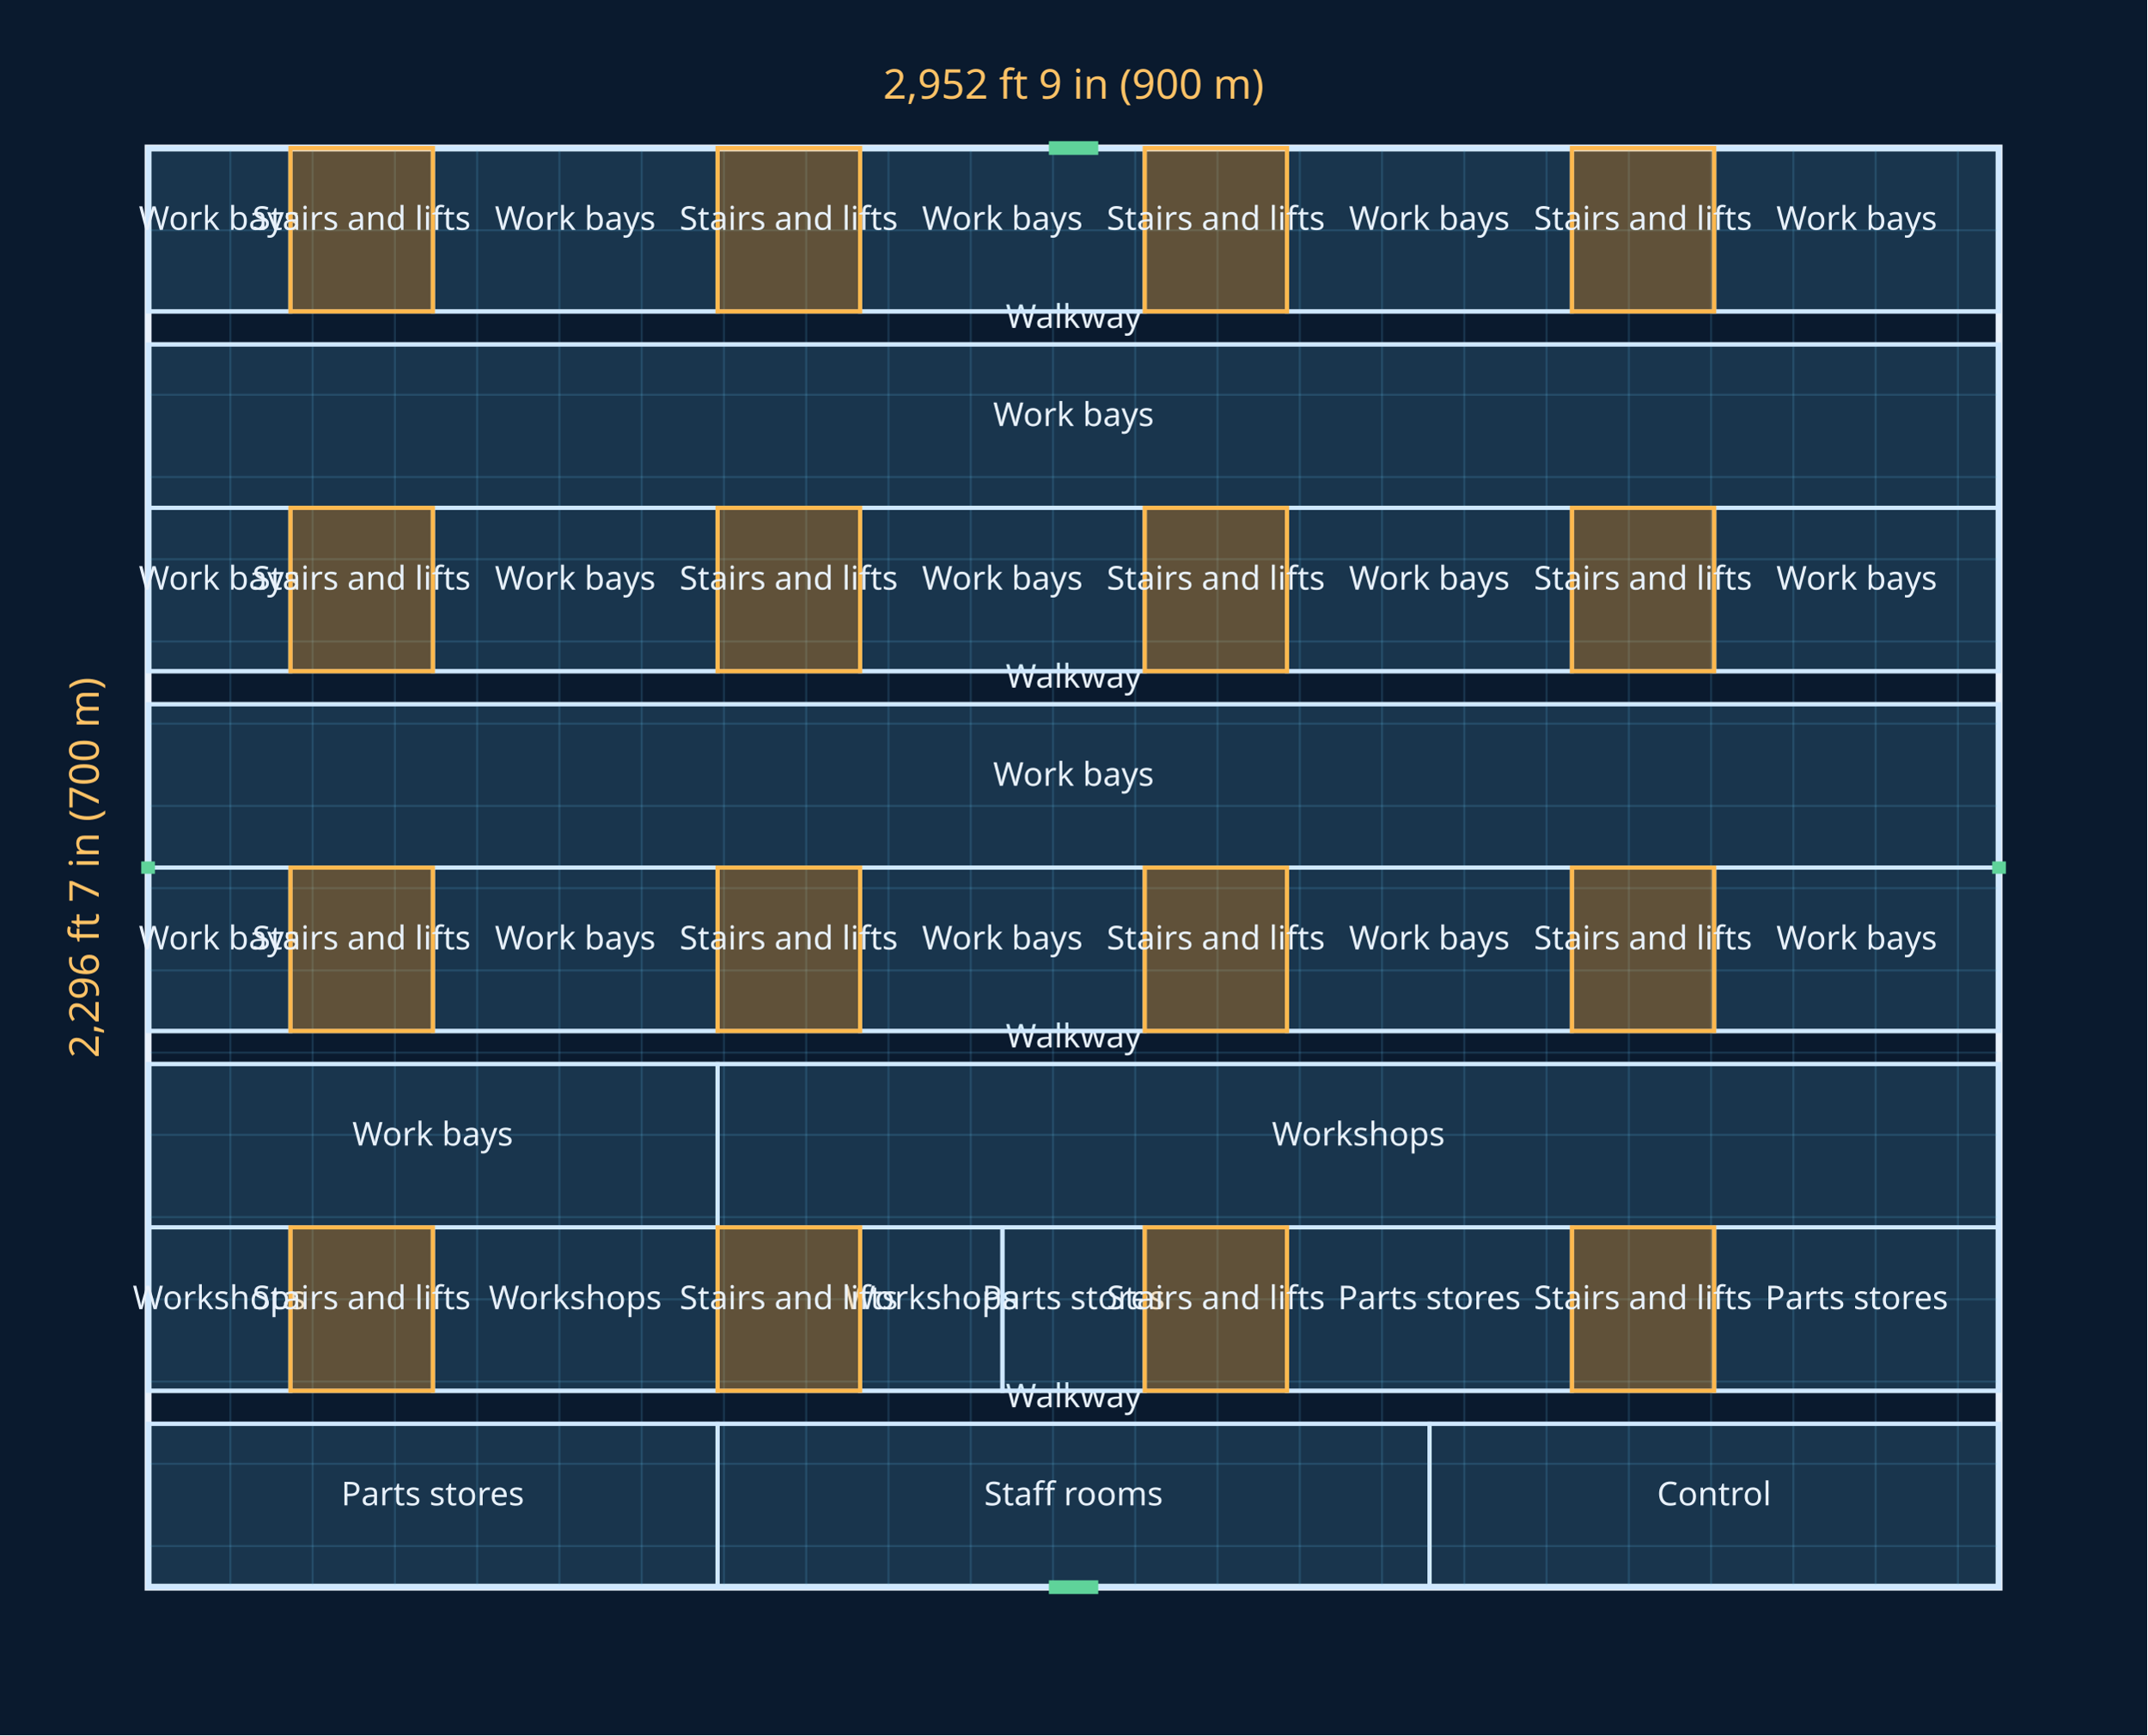
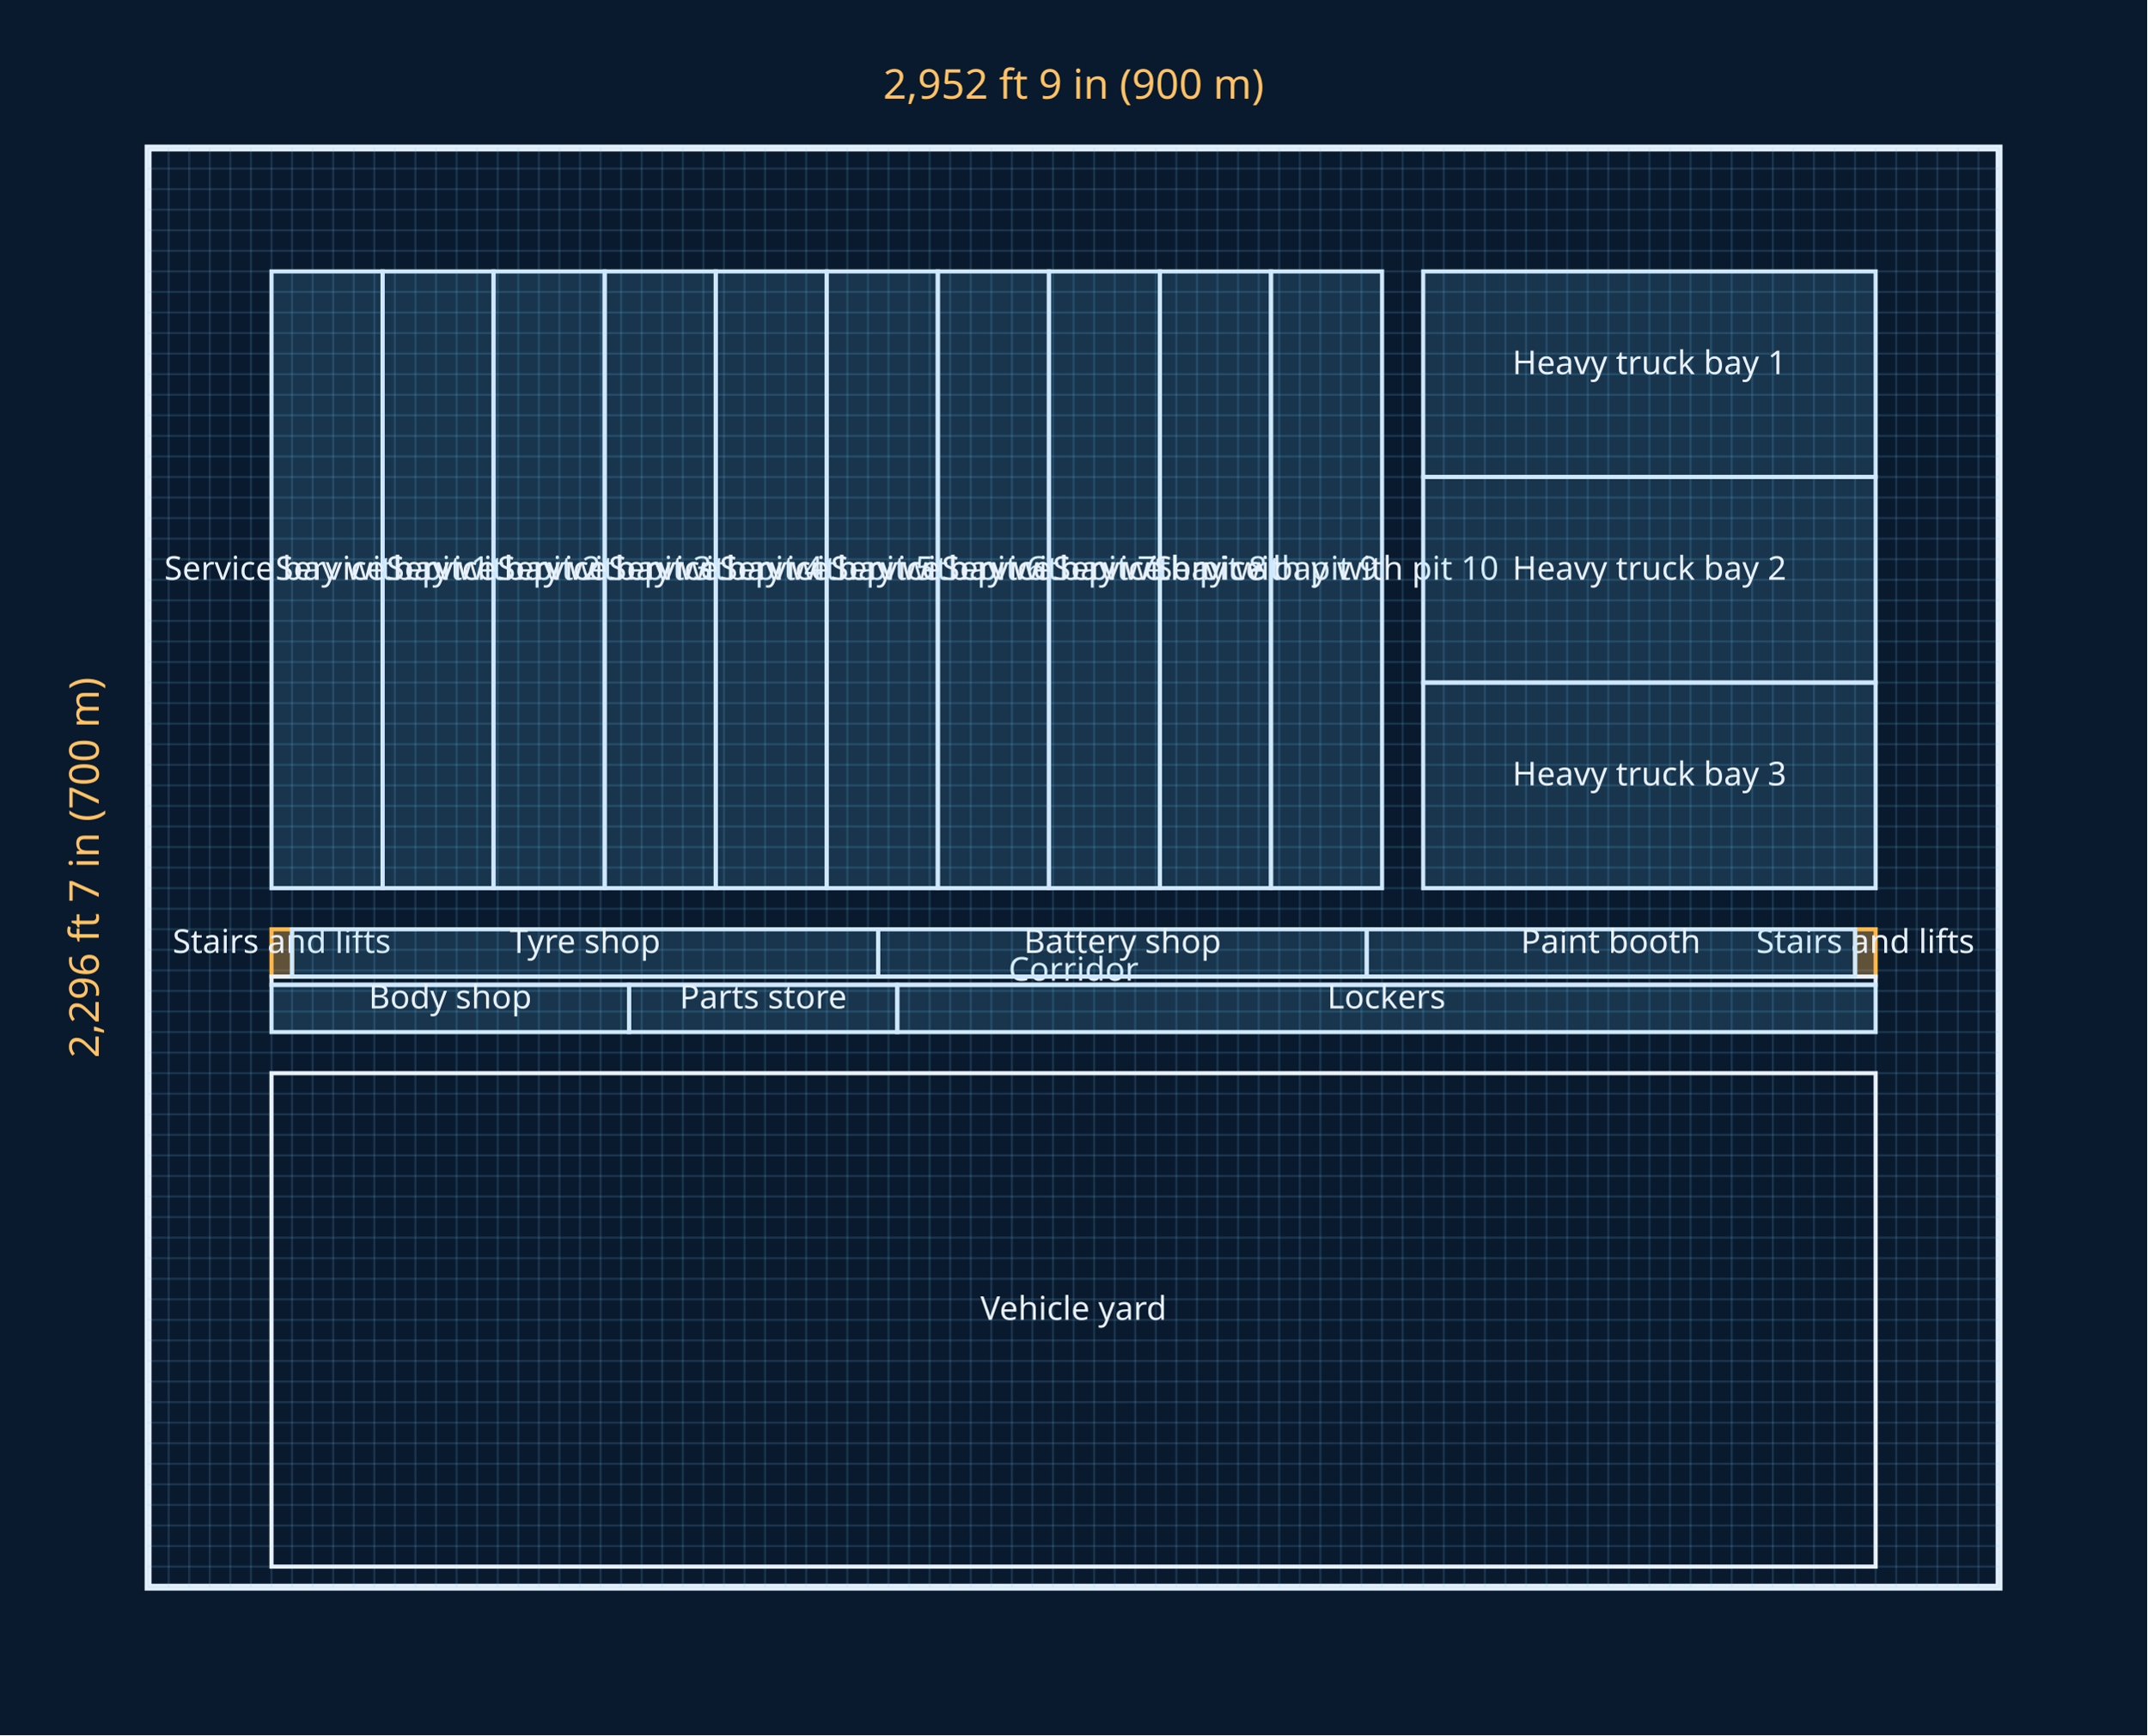
<svg xmlns="http://www.w3.org/2000/svg" viewBox="-72.0 -72.0 1044.0 844.0" font-family="Segoe UI, sans-serif">
  <rect x="-72.0" y="-72.0" width="1044.0" height="844.0" fill="#0a1a2e" />
  <rect x="0" y="0" width="900.0" height="700.0" fill="none" stroke="#e8f1fb" stroke-width="3.33" />
  <line x1="0.0" y1="0" x2="0.0" y2="700.0" stroke="#6fd0ff" stroke-opacity=".15" stroke-width="1.00" />
+   <line x1="10.0" y1="0" x2="10.0" y2="700.0" stroke="#6fd0ff" stroke-opacity=".15" stroke-width="1.00" />
+   <line x1="20.0" y1="0" x2="20.0" y2="700.0" stroke="#6fd0ff" stroke-opacity=".15" stroke-width="1.00" />
+   <line x1="30.0" y1="0" x2="30.0" y2="700.0" stroke="#6fd0ff" stroke-opacity=".15" stroke-width="1.00" />
  <line x1="40.0" y1="0" x2="40.0" y2="700.0" stroke="#6fd0ff" stroke-opacity=".15" stroke-width="1.00" />
+   <line x1="50.0" y1="0" x2="50.0" y2="700.0" stroke="#6fd0ff" stroke-opacity=".15" stroke-width="1.00" />
+   <line x1="60.0" y1="0" x2="60.0" y2="700.0" stroke="#6fd0ff" stroke-opacity=".15" stroke-width="1.00" />
+   <line x1="70.0" y1="0" x2="70.0" y2="700.0" stroke="#6fd0ff" stroke-opacity=".15" stroke-width="1.00" />
  <line x1="80.0" y1="0" x2="80.0" y2="700.0" stroke="#6fd0ff" stroke-opacity=".15" stroke-width="1.00" />
+   <line x1="90.0" y1="0" x2="90.0" y2="700.0" stroke="#6fd0ff" stroke-opacity=".15" stroke-width="1.00" />
+   <line x1="100.0" y1="0" x2="100.0" y2="700.0" stroke="#6fd0ff" stroke-opacity=".15" stroke-width="1.00" />
+   <line x1="110.0" y1="0" x2="110.0" y2="700.0" stroke="#6fd0ff" stroke-opacity=".15" stroke-width="1.00" />
  <line x1="120.0" y1="0" x2="120.0" y2="700.0" stroke="#6fd0ff" stroke-opacity=".15" stroke-width="1.00" />
+   <line x1="130.0" y1="0" x2="130.0" y2="700.0" stroke="#6fd0ff" stroke-opacity=".15" stroke-width="1.00" />
+   <line x1="140.0" y1="0" x2="140.0" y2="700.0" stroke="#6fd0ff" stroke-opacity=".15" stroke-width="1.00" />
+   <line x1="150.0" y1="0" x2="150.0" y2="700.0" stroke="#6fd0ff" stroke-opacity=".15" stroke-width="1.00" />
  <line x1="160.0" y1="0" x2="160.0" y2="700.0" stroke="#6fd0ff" stroke-opacity=".15" stroke-width="1.00" />
+   <line x1="170.0" y1="0" x2="170.0" y2="700.0" stroke="#6fd0ff" stroke-opacity=".15" stroke-width="1.00" />
+   <line x1="180.0" y1="0" x2="180.0" y2="700.0" stroke="#6fd0ff" stroke-opacity=".15" stroke-width="1.00" />
+   <line x1="190.0" y1="0" x2="190.0" y2="700.0" stroke="#6fd0ff" stroke-opacity=".15" stroke-width="1.00" />
  <line x1="200.0" y1="0" x2="200.0" y2="700.0" stroke="#6fd0ff" stroke-opacity=".15" stroke-width="1.00" />
+   <line x1="210.0" y1="0" x2="210.0" y2="700.0" stroke="#6fd0ff" stroke-opacity=".15" stroke-width="1.00" />
+   <line x1="220.0" y1="0" x2="220.0" y2="700.0" stroke="#6fd0ff" stroke-opacity=".15" stroke-width="1.00" />
+   <line x1="230.0" y1="0" x2="230.0" y2="700.0" stroke="#6fd0ff" stroke-opacity=".15" stroke-width="1.00" />
  <line x1="240.0" y1="0" x2="240.0" y2="700.0" stroke="#6fd0ff" stroke-opacity=".15" stroke-width="1.00" />
+   <line x1="250.0" y1="0" x2="250.0" y2="700.0" stroke="#6fd0ff" stroke-opacity=".15" stroke-width="1.00" />
+   <line x1="260.0" y1="0" x2="260.0" y2="700.0" stroke="#6fd0ff" stroke-opacity=".15" stroke-width="1.00" />
+   <line x1="270.0" y1="0" x2="270.0" y2="700.0" stroke="#6fd0ff" stroke-opacity=".15" stroke-width="1.00" />
  <line x1="280.0" y1="0" x2="280.0" y2="700.0" stroke="#6fd0ff" stroke-opacity=".15" stroke-width="1.00" />
+   <line x1="290.0" y1="0" x2="290.0" y2="700.0" stroke="#6fd0ff" stroke-opacity=".15" stroke-width="1.00" />
+   <line x1="300.0" y1="0" x2="300.0" y2="700.0" stroke="#6fd0ff" stroke-opacity=".15" stroke-width="1.00" />
+   <line x1="310.0" y1="0" x2="310.0" y2="700.0" stroke="#6fd0ff" stroke-opacity=".15" stroke-width="1.00" />
  <line x1="320.0" y1="0" x2="320.0" y2="700.0" stroke="#6fd0ff" stroke-opacity=".15" stroke-width="1.00" />
+   <line x1="330.0" y1="0" x2="330.0" y2="700.0" stroke="#6fd0ff" stroke-opacity=".15" stroke-width="1.00" />
+   <line x1="340.0" y1="0" x2="340.0" y2="700.0" stroke="#6fd0ff" stroke-opacity=".15" stroke-width="1.00" />
+   <line x1="350.0" y1="0" x2="350.0" y2="700.0" stroke="#6fd0ff" stroke-opacity=".15" stroke-width="1.00" />
  <line x1="360.0" y1="0" x2="360.0" y2="700.0" stroke="#6fd0ff" stroke-opacity=".15" stroke-width="1.00" />
+   <line x1="370.0" y1="0" x2="370.0" y2="700.0" stroke="#6fd0ff" stroke-opacity=".15" stroke-width="1.00" />
+   <line x1="380.0" y1="0" x2="380.0" y2="700.0" stroke="#6fd0ff" stroke-opacity=".15" stroke-width="1.00" />
+   <line x1="390.0" y1="0" x2="390.0" y2="700.0" stroke="#6fd0ff" stroke-opacity=".15" stroke-width="1.00" />
  <line x1="400.0" y1="0" x2="400.0" y2="700.0" stroke="#6fd0ff" stroke-opacity=".15" stroke-width="1.00" />
+   <line x1="410.0" y1="0" x2="410.0" y2="700.0" stroke="#6fd0ff" stroke-opacity=".15" stroke-width="1.00" />
+   <line x1="420.0" y1="0" x2="420.0" y2="700.0" stroke="#6fd0ff" stroke-opacity=".15" stroke-width="1.00" />
+   <line x1="430.0" y1="0" x2="430.0" y2="700.0" stroke="#6fd0ff" stroke-opacity=".15" stroke-width="1.00" />
  <line x1="440.0" y1="0" x2="440.0" y2="700.0" stroke="#6fd0ff" stroke-opacity=".15" stroke-width="1.00" />
+   <line x1="450.0" y1="0" x2="450.0" y2="700.0" stroke="#6fd0ff" stroke-opacity=".15" stroke-width="1.00" />
+   <line x1="460.0" y1="0" x2="460.0" y2="700.0" stroke="#6fd0ff" stroke-opacity=".15" stroke-width="1.00" />
+   <line x1="470.0" y1="0" x2="470.0" y2="700.0" stroke="#6fd0ff" stroke-opacity=".15" stroke-width="1.00" />
  <line x1="480.0" y1="0" x2="480.0" y2="700.0" stroke="#6fd0ff" stroke-opacity=".15" stroke-width="1.00" />
+   <line x1="490.0" y1="0" x2="490.0" y2="700.0" stroke="#6fd0ff" stroke-opacity=".15" stroke-width="1.00" />
+   <line x1="500.0" y1="0" x2="500.0" y2="700.0" stroke="#6fd0ff" stroke-opacity=".15" stroke-width="1.00" />
+   <line x1="510.0" y1="0" x2="510.0" y2="700.0" stroke="#6fd0ff" stroke-opacity=".15" stroke-width="1.00" />
  <line x1="520.0" y1="0" x2="520.0" y2="700.0" stroke="#6fd0ff" stroke-opacity=".15" stroke-width="1.00" />
+   <line x1="530.0" y1="0" x2="530.0" y2="700.0" stroke="#6fd0ff" stroke-opacity=".15" stroke-width="1.00" />
+   <line x1="540.0" y1="0" x2="540.0" y2="700.0" stroke="#6fd0ff" stroke-opacity=".15" stroke-width="1.00" />
+   <line x1="550.0" y1="0" x2="550.0" y2="700.0" stroke="#6fd0ff" stroke-opacity=".15" stroke-width="1.00" />
  <line x1="560.0" y1="0" x2="560.0" y2="700.0" stroke="#6fd0ff" stroke-opacity=".15" stroke-width="1.00" />
+   <line x1="570.0" y1="0" x2="570.0" y2="700.0" stroke="#6fd0ff" stroke-opacity=".15" stroke-width="1.00" />
+   <line x1="580.0" y1="0" x2="580.0" y2="700.0" stroke="#6fd0ff" stroke-opacity=".15" stroke-width="1.00" />
+   <line x1="590.0" y1="0" x2="590.0" y2="700.0" stroke="#6fd0ff" stroke-opacity=".15" stroke-width="1.00" />
  <line x1="600.0" y1="0" x2="600.0" y2="700.0" stroke="#6fd0ff" stroke-opacity=".15" stroke-width="1.00" />
+   <line x1="610.0" y1="0" x2="610.0" y2="700.0" stroke="#6fd0ff" stroke-opacity=".15" stroke-width="1.00" />
+   <line x1="620.0" y1="0" x2="620.0" y2="700.0" stroke="#6fd0ff" stroke-opacity=".15" stroke-width="1.00" />
+   <line x1="630.0" y1="0" x2="630.0" y2="700.0" stroke="#6fd0ff" stroke-opacity=".15" stroke-width="1.00" />
  <line x1="640.0" y1="0" x2="640.0" y2="700.0" stroke="#6fd0ff" stroke-opacity=".15" stroke-width="1.00" />
+   <line x1="650.0" y1="0" x2="650.0" y2="700.0" stroke="#6fd0ff" stroke-opacity=".15" stroke-width="1.00" />
+   <line x1="660.0" y1="0" x2="660.0" y2="700.0" stroke="#6fd0ff" stroke-opacity=".15" stroke-width="1.00" />
+   <line x1="670.0" y1="0" x2="670.0" y2="700.0" stroke="#6fd0ff" stroke-opacity=".15" stroke-width="1.00" />
  <line x1="680.0" y1="0" x2="680.0" y2="700.0" stroke="#6fd0ff" stroke-opacity=".15" stroke-width="1.00" />
+   <line x1="690.0" y1="0" x2="690.0" y2="700.0" stroke="#6fd0ff" stroke-opacity=".15" stroke-width="1.00" />
+   <line x1="700.0" y1="0" x2="700.0" y2="700.0" stroke="#6fd0ff" stroke-opacity=".15" stroke-width="1.00" />
+   <line x1="710.0" y1="0" x2="710.0" y2="700.0" stroke="#6fd0ff" stroke-opacity=".15" stroke-width="1.00" />
  <line x1="720.0" y1="0" x2="720.0" y2="700.0" stroke="#6fd0ff" stroke-opacity=".15" stroke-width="1.00" />
+   <line x1="730.0" y1="0" x2="730.0" y2="700.0" stroke="#6fd0ff" stroke-opacity=".15" stroke-width="1.00" />
+   <line x1="740.0" y1="0" x2="740.0" y2="700.0" stroke="#6fd0ff" stroke-opacity=".15" stroke-width="1.00" />
+   <line x1="750.0" y1="0" x2="750.0" y2="700.0" stroke="#6fd0ff" stroke-opacity=".15" stroke-width="1.00" />
  <line x1="760.0" y1="0" x2="760.0" y2="700.0" stroke="#6fd0ff" stroke-opacity=".15" stroke-width="1.00" />
+   <line x1="770.0" y1="0" x2="770.0" y2="700.0" stroke="#6fd0ff" stroke-opacity=".15" stroke-width="1.00" />
+   <line x1="780.0" y1="0" x2="780.0" y2="700.0" stroke="#6fd0ff" stroke-opacity=".15" stroke-width="1.00" />
+   <line x1="790.0" y1="0" x2="790.0" y2="700.0" stroke="#6fd0ff" stroke-opacity=".15" stroke-width="1.00" />
  <line x1="800.0" y1="0" x2="800.0" y2="700.0" stroke="#6fd0ff" stroke-opacity=".15" stroke-width="1.00" />
+   <line x1="810.0" y1="0" x2="810.0" y2="700.0" stroke="#6fd0ff" stroke-opacity=".15" stroke-width="1.00" />
+   <line x1="820.0" y1="0" x2="820.0" y2="700.0" stroke="#6fd0ff" stroke-opacity=".15" stroke-width="1.00" />
+   <line x1="830.0" y1="0" x2="830.0" y2="700.0" stroke="#6fd0ff" stroke-opacity=".15" stroke-width="1.00" />
  <line x1="840.0" y1="0" x2="840.0" y2="700.0" stroke="#6fd0ff" stroke-opacity=".15" stroke-width="1.00" />
+   <line x1="850.0" y1="0" x2="850.0" y2="700.0" stroke="#6fd0ff" stroke-opacity=".15" stroke-width="1.00" />
+   <line x1="860.0" y1="0" x2="860.0" y2="700.0" stroke="#6fd0ff" stroke-opacity=".15" stroke-width="1.00" />
+   <line x1="870.0" y1="0" x2="870.0" y2="700.0" stroke="#6fd0ff" stroke-opacity=".15" stroke-width="1.00" />
  <line x1="880.0" y1="0" x2="880.0" y2="700.0" stroke="#6fd0ff" stroke-opacity=".15" stroke-width="1.00" />
+   <line x1="890.0" y1="0" x2="890.0" y2="700.0" stroke="#6fd0ff" stroke-opacity=".15" stroke-width="1.00" />
+   <line x1="900.0" y1="0" x2="900.0" y2="700.0" stroke="#6fd0ff" stroke-opacity=".15" stroke-width="1.00" />
  <line x1="0" y1="0.0" x2="900.0" y2="0.0" stroke="#6fd0ff" stroke-opacity=".15" stroke-width="1.00" />
+   <line x1="0" y1="10.0" x2="900.0" y2="10.0" stroke="#6fd0ff" stroke-opacity=".15" stroke-width="1.00" />
+   <line x1="0" y1="20.0" x2="900.0" y2="20.0" stroke="#6fd0ff" stroke-opacity=".15" stroke-width="1.00" />
+   <line x1="0" y1="30.0" x2="900.0" y2="30.0" stroke="#6fd0ff" stroke-opacity=".15" stroke-width="1.00" />
  <line x1="0" y1="40.0" x2="900.0" y2="40.0" stroke="#6fd0ff" stroke-opacity=".15" stroke-width="1.00" />
+   <line x1="0" y1="50.0" x2="900.0" y2="50.0" stroke="#6fd0ff" stroke-opacity=".15" stroke-width="1.00" />
+   <line x1="0" y1="60.0" x2="900.0" y2="60.0" stroke="#6fd0ff" stroke-opacity=".15" stroke-width="1.00" />
+   <line x1="0" y1="70.0" x2="900.0" y2="70.0" stroke="#6fd0ff" stroke-opacity=".15" stroke-width="1.00" />
  <line x1="0" y1="80.0" x2="900.0" y2="80.0" stroke="#6fd0ff" stroke-opacity=".15" stroke-width="1.00" />
+   <line x1="0" y1="90.0" x2="900.0" y2="90.0" stroke="#6fd0ff" stroke-opacity=".15" stroke-width="1.00" />
+   <line x1="0" y1="100.0" x2="900.0" y2="100.0" stroke="#6fd0ff" stroke-opacity=".15" stroke-width="1.00" />
+   <line x1="0" y1="110.0" x2="900.0" y2="110.0" stroke="#6fd0ff" stroke-opacity=".15" stroke-width="1.00" />
  <line x1="0" y1="120.0" x2="900.0" y2="120.0" stroke="#6fd0ff" stroke-opacity=".15" stroke-width="1.00" />
+   <line x1="0" y1="130.0" x2="900.0" y2="130.0" stroke="#6fd0ff" stroke-opacity=".15" stroke-width="1.00" />
+   <line x1="0" y1="140.0" x2="900.0" y2="140.0" stroke="#6fd0ff" stroke-opacity=".15" stroke-width="1.00" />
+   <line x1="0" y1="150.0" x2="900.0" y2="150.0" stroke="#6fd0ff" stroke-opacity=".15" stroke-width="1.00" />
  <line x1="0" y1="160.0" x2="900.0" y2="160.0" stroke="#6fd0ff" stroke-opacity=".15" stroke-width="1.00" />
+   <line x1="0" y1="170.0" x2="900.0" y2="170.0" stroke="#6fd0ff" stroke-opacity=".15" stroke-width="1.00" />
+   <line x1="0" y1="180.0" x2="900.0" y2="180.0" stroke="#6fd0ff" stroke-opacity=".15" stroke-width="1.00" />
+   <line x1="0" y1="190.0" x2="900.0" y2="190.0" stroke="#6fd0ff" stroke-opacity=".15" stroke-width="1.00" />
  <line x1="0" y1="200.0" x2="900.0" y2="200.0" stroke="#6fd0ff" stroke-opacity=".15" stroke-width="1.00" />
+   <line x1="0" y1="210.0" x2="900.0" y2="210.0" stroke="#6fd0ff" stroke-opacity=".15" stroke-width="1.00" />
+   <line x1="0" y1="220.0" x2="900.0" y2="220.0" stroke="#6fd0ff" stroke-opacity=".15" stroke-width="1.00" />
+   <line x1="0" y1="230.0" x2="900.0" y2="230.0" stroke="#6fd0ff" stroke-opacity=".15" stroke-width="1.00" />
  <line x1="0" y1="240.0" x2="900.0" y2="240.0" stroke="#6fd0ff" stroke-opacity=".15" stroke-width="1.00" />
+   <line x1="0" y1="250.0" x2="900.0" y2="250.0" stroke="#6fd0ff" stroke-opacity=".15" stroke-width="1.00" />
+   <line x1="0" y1="260.0" x2="900.0" y2="260.0" stroke="#6fd0ff" stroke-opacity=".15" stroke-width="1.00" />
+   <line x1="0" y1="270.0" x2="900.0" y2="270.0" stroke="#6fd0ff" stroke-opacity=".15" stroke-width="1.00" />
  <line x1="0" y1="280.0" x2="900.0" y2="280.0" stroke="#6fd0ff" stroke-opacity=".15" stroke-width="1.00" />
+   <line x1="0" y1="290.0" x2="900.0" y2="290.0" stroke="#6fd0ff" stroke-opacity=".15" stroke-width="1.00" />
+   <line x1="0" y1="300.0" x2="900.0" y2="300.0" stroke="#6fd0ff" stroke-opacity=".15" stroke-width="1.00" />
+   <line x1="0" y1="310.0" x2="900.0" y2="310.0" stroke="#6fd0ff" stroke-opacity=".15" stroke-width="1.00" />
  <line x1="0" y1="320.0" x2="900.0" y2="320.0" stroke="#6fd0ff" stroke-opacity=".15" stroke-width="1.00" />
+   <line x1="0" y1="330.0" x2="900.0" y2="330.0" stroke="#6fd0ff" stroke-opacity=".15" stroke-width="1.00" />
+   <line x1="0" y1="340.0" x2="900.0" y2="340.0" stroke="#6fd0ff" stroke-opacity=".15" stroke-width="1.00" />
+   <line x1="0" y1="350.0" x2="900.0" y2="350.0" stroke="#6fd0ff" stroke-opacity=".15" stroke-width="1.00" />
  <line x1="0" y1="360.0" x2="900.0" y2="360.0" stroke="#6fd0ff" stroke-opacity=".15" stroke-width="1.00" />
+   <line x1="0" y1="370.0" x2="900.0" y2="370.0" stroke="#6fd0ff" stroke-opacity=".15" stroke-width="1.00" />
+   <line x1="0" y1="380.0" x2="900.0" y2="380.0" stroke="#6fd0ff" stroke-opacity=".15" stroke-width="1.00" />
+   <line x1="0" y1="390.0" x2="900.0" y2="390.0" stroke="#6fd0ff" stroke-opacity=".15" stroke-width="1.00" />
  <line x1="0" y1="400.0" x2="900.0" y2="400.0" stroke="#6fd0ff" stroke-opacity=".15" stroke-width="1.00" />
+   <line x1="0" y1="410.0" x2="900.0" y2="410.0" stroke="#6fd0ff" stroke-opacity=".15" stroke-width="1.00" />
+   <line x1="0" y1="420.0" x2="900.0" y2="420.0" stroke="#6fd0ff" stroke-opacity=".15" stroke-width="1.00" />
+   <line x1="0" y1="430.0" x2="900.0" y2="430.0" stroke="#6fd0ff" stroke-opacity=".15" stroke-width="1.00" />
  <line x1="0" y1="440.0" x2="900.0" y2="440.0" stroke="#6fd0ff" stroke-opacity=".15" stroke-width="1.00" />
+   <line x1="0" y1="450.0" x2="900.0" y2="450.0" stroke="#6fd0ff" stroke-opacity=".15" stroke-width="1.00" />
+   <line x1="0" y1="460.0" x2="900.0" y2="460.0" stroke="#6fd0ff" stroke-opacity=".15" stroke-width="1.00" />
+   <line x1="0" y1="470.0" x2="900.0" y2="470.0" stroke="#6fd0ff" stroke-opacity=".15" stroke-width="1.00" />
  <line x1="0" y1="480.0" x2="900.0" y2="480.0" stroke="#6fd0ff" stroke-opacity=".15" stroke-width="1.00" />
+   <line x1="0" y1="490.0" x2="900.0" y2="490.0" stroke="#6fd0ff" stroke-opacity=".15" stroke-width="1.00" />
+   <line x1="0" y1="500.0" x2="900.0" y2="500.0" stroke="#6fd0ff" stroke-opacity=".15" stroke-width="1.00" />
+   <line x1="0" y1="510.0" x2="900.0" y2="510.0" stroke="#6fd0ff" stroke-opacity=".15" stroke-width="1.00" />
  <line x1="0" y1="520.0" x2="900.0" y2="520.0" stroke="#6fd0ff" stroke-opacity=".15" stroke-width="1.00" />
+   <line x1="0" y1="530.0" x2="900.0" y2="530.0" stroke="#6fd0ff" stroke-opacity=".15" stroke-width="1.00" />
+   <line x1="0" y1="540.0" x2="900.0" y2="540.0" stroke="#6fd0ff" stroke-opacity=".15" stroke-width="1.00" />
+   <line x1="0" y1="550.0" x2="900.0" y2="550.0" stroke="#6fd0ff" stroke-opacity=".15" stroke-width="1.00" />
  <line x1="0" y1="560.0" x2="900.0" y2="560.0" stroke="#6fd0ff" stroke-opacity=".15" stroke-width="1.00" />
+   <line x1="0" y1="570.0" x2="900.0" y2="570.0" stroke="#6fd0ff" stroke-opacity=".15" stroke-width="1.00" />
+   <line x1="0" y1="580.0" x2="900.0" y2="580.0" stroke="#6fd0ff" stroke-opacity=".15" stroke-width="1.00" />
+   <line x1="0" y1="590.0" x2="900.0" y2="590.0" stroke="#6fd0ff" stroke-opacity=".15" stroke-width="1.00" />
  <line x1="0" y1="600.0" x2="900.0" y2="600.0" stroke="#6fd0ff" stroke-opacity=".15" stroke-width="1.00" />
+   <line x1="0" y1="610.0" x2="900.0" y2="610.0" stroke="#6fd0ff" stroke-opacity=".15" stroke-width="1.00" />
+   <line x1="0" y1="620.0" x2="900.0" y2="620.0" stroke="#6fd0ff" stroke-opacity=".15" stroke-width="1.00" />
+   <line x1="0" y1="630.0" x2="900.0" y2="630.0" stroke="#6fd0ff" stroke-opacity=".15" stroke-width="1.00" />
  <line x1="0" y1="640.0" x2="900.0" y2="640.0" stroke="#6fd0ff" stroke-opacity=".15" stroke-width="1.00" />
+   <line x1="0" y1="650.0" x2="900.0" y2="650.0" stroke="#6fd0ff" stroke-opacity=".15" stroke-width="1.00" />
+   <line x1="0" y1="660.0" x2="900.0" y2="660.0" stroke="#6fd0ff" stroke-opacity=".15" stroke-width="1.00" />
+   <line x1="0" y1="670.0" x2="900.0" y2="670.0" stroke="#6fd0ff" stroke-opacity=".15" stroke-width="1.00" />
  <line x1="0" y1="680.0" x2="900.0" y2="680.0" stroke="#6fd0ff" stroke-opacity=".15" stroke-width="1.00" />
-   <polygon points="0.0,79.5 900.0,79.5 900.0,95.5 0.0,95.5" fill="none" stroke="#e8f1fb" stroke-width="2.00" />
-   <text x="450.0" y="87.5" font-size="16.0" fill="#e8f1fb" text-anchor="middle">Walkway</text>
-   <polygon points="0.0,254.5 900.0,254.5 900.0,270.5 0.0,270.5" fill="none" stroke="#e8f1fb" stroke-width="2.00" />
-   <text x="450.0" y="262.5" font-size="16.0" fill="#e8f1fb" text-anchor="middle">Walkway</text>
-   <polygon points="0.0,429.5 900.0,429.5 900.0,445.5 0.0,445.5" fill="none" stroke="#e8f1fb" stroke-width="2.00" />
-   <text x="450.0" y="437.5" font-size="16.0" fill="#e8f1fb" text-anchor="middle">Walkway</text>
-   <polygon points="0.0,604.5 900.0,604.5 900.0,620.5 0.0,620.5" fill="none" stroke="#e8f1fb" stroke-width="2.00" />
-   <text x="450.0" y="612.5" font-size="16.0" fill="#e8f1fb" text-anchor="middle">Walkway</text>
-   <polygon points="0.0,0.0 69.2,0.0 69.2,79.5 0.0,79.5" fill="rgba(111,208,255,.15)" stroke="#cfe8ff" stroke-width="2.00" />
-   <text x="34.6" y="39.8" font-size="16.0" fill="#e8f1fb" text-anchor="middle">Work bays</text>
-   <polygon points="138.5,0.0 276.9,0.0 276.9,79.5 138.5,79.5" fill="rgba(111,208,255,.15)" stroke="#cfe8ff" stroke-width="2.00" />
-   <text x="207.7" y="39.8" font-size="16.0" fill="#e8f1fb" text-anchor="middle">Work bays</text>
-   <polygon points="346.2,0.0 484.6,0.0 484.6,79.5 346.2,79.5" fill="rgba(111,208,255,.15)" stroke="#cfe8ff" stroke-width="2.00" />
-   <text x="415.4" y="39.8" font-size="16.0" fill="#e8f1fb" text-anchor="middle">Work bays</text>
-   <polygon points="553.8,0.0 692.3,0.0 692.3,79.5 553.8,79.5" fill="rgba(111,208,255,.15)" stroke="#cfe8ff" stroke-width="2.00" />
-   <text x="623.0" y="39.8" font-size="16.0" fill="#e8f1fb" text-anchor="middle">Work bays</text>
-   <polygon points="761.5,0.0 900.0,0.0 900.0,79.5 761.5,79.5" fill="rgba(111,208,255,.15)" stroke="#cfe8ff" stroke-width="2.00" />
-   <text x="830.8" y="39.8" font-size="16.0" fill="#e8f1fb" text-anchor="middle">Work bays</text>
-   <polygon points="0.0,95.5 900.0,95.5 900.0,175.0 0.0,175.0" fill="rgba(111,208,255,.15)" stroke="#cfe8ff" stroke-width="2.00" />
-   <text x="450.0" y="135.2" font-size="16.0" fill="#e8f1fb" text-anchor="middle">Work bays</text>
-   <polygon points="0.0,175.0 69.2,175.0 69.2,254.5 0.0,254.5" fill="rgba(111,208,255,.15)" stroke="#cfe8ff" stroke-width="2.00" />
-   <text x="34.6" y="214.8" font-size="16.0" fill="#e8f1fb" text-anchor="middle">Work bays</text>
-   <polygon points="138.5,175.0 276.9,175.0 276.9,254.5 138.5,254.5" fill="rgba(111,208,255,.15)" stroke="#cfe8ff" stroke-width="2.00" />
-   <text x="207.7" y="214.8" font-size="16.0" fill="#e8f1fb" text-anchor="middle">Work bays</text>
-   <polygon points="346.2,175.0 484.6,175.0 484.6,254.5 346.2,254.5" fill="rgba(111,208,255,.15)" stroke="#cfe8ff" stroke-width="2.00" />
-   <text x="415.4" y="214.8" font-size="16.0" fill="#e8f1fb" text-anchor="middle">Work bays</text>
-   <polygon points="553.8,175.0 692.3,175.0 692.3,254.5 553.8,254.5" fill="rgba(111,208,255,.15)" stroke="#cfe8ff" stroke-width="2.00" />
-   <text x="623.0" y="214.8" font-size="16.0" fill="#e8f1fb" text-anchor="middle">Work bays</text>
-   <polygon points="761.5,175.0 900.0,175.0 900.0,254.5 761.5,254.5" fill="rgba(111,208,255,.15)" stroke="#cfe8ff" stroke-width="2.00" />
-   <text x="830.8" y="214.8" font-size="16.0" fill="#e8f1fb" text-anchor="middle">Work bays</text>
-   <polygon points="0.0,270.5 900.0,270.5 900.0,350.0 0.0,350.0" fill="rgba(111,208,255,.15)" stroke="#cfe8ff" stroke-width="2.00" />
-   <text x="450.0" y="310.2" font-size="16.0" fill="#e8f1fb" text-anchor="middle">Work bays</text>
-   <polygon points="0.0,350.0 69.2,350.0 69.2,429.5 0.0,429.5" fill="rgba(111,208,255,.15)" stroke="#cfe8ff" stroke-width="2.00" />
-   <text x="34.6" y="389.8" font-size="16.0" fill="#e8f1fb" text-anchor="middle">Work bays</text>
-   <polygon points="138.5,350.0 276.9,350.0 276.9,429.5 138.5,429.5" fill="rgba(111,208,255,.15)" stroke="#cfe8ff" stroke-width="2.00" />
-   <text x="207.7" y="389.8" font-size="16.0" fill="#e8f1fb" text-anchor="middle">Work bays</text>
-   <polygon points="346.2,350.0 484.6,350.0 484.6,429.5 346.2,429.5" fill="rgba(111,208,255,.15)" stroke="#cfe8ff" stroke-width="2.00" />
-   <text x="415.4" y="389.8" font-size="16.0" fill="#e8f1fb" text-anchor="middle">Work bays</text>
-   <polygon points="553.8,350.0 692.3,350.0 692.3,429.5 553.8,429.5" fill="rgba(111,208,255,.15)" stroke="#cfe8ff" stroke-width="2.00" />
-   <text x="623.0" y="389.8" font-size="16.0" fill="#e8f1fb" text-anchor="middle">Work bays</text>
-   <polygon points="761.5,350.0 900.0,350.0 900.0,429.5 761.5,429.5" fill="rgba(111,208,255,.15)" stroke="#cfe8ff" stroke-width="2.00" />
-   <text x="830.8" y="389.8" font-size="16.0" fill="#e8f1fb" text-anchor="middle">Work bays</text>
-   <polygon points="0.0,445.5 276.9,445.5 276.9,525.0 0.0,525.0" fill="rgba(111,208,255,.15)" stroke="#cfe8ff" stroke-width="2.00" />
-   <text x="138.4" y="485.2" font-size="16.0" fill="#e8f1fb" text-anchor="middle">Work bays</text>
-   <polygon points="276.9,445.5 900.0,445.5 900.0,525.0 276.9,525.0" fill="rgba(111,208,255,.15)" stroke="#cfe8ff" stroke-width="2.00" />
-   <text x="588.5" y="485.2" font-size="16.0" fill="#e8f1fb" text-anchor="middle">Workshops</text>
-   <polygon points="0.0,525.0 69.2,525.0 69.2,604.5 0.0,604.5" fill="rgba(111,208,255,.15)" stroke="#cfe8ff" stroke-width="2.00" />
-   <text x="34.6" y="564.8" font-size="16.0" fill="#e8f1fb" text-anchor="middle">Workshops</text>
-   <polygon points="138.5,525.0 276.9,525.0 276.9,604.5 138.5,604.5" fill="rgba(111,208,255,.15)" stroke="#cfe8ff" stroke-width="2.00" />
-   <text x="207.7" y="564.8" font-size="16.0" fill="#e8f1fb" text-anchor="middle">Workshops</text>
-   <polygon points="346.2,525.0 415.4,525.0 415.4,604.5 346.2,604.5" fill="rgba(111,208,255,.15)" stroke="#cfe8ff" stroke-width="2.00" />
-   <text x="380.8" y="564.8" font-size="16.0" fill="#e8f1fb" text-anchor="middle">Workshops</text>
-   <polygon points="415.4,525.0 484.6,525.0 484.6,604.5 415.4,604.5" fill="rgba(111,208,255,.15)" stroke="#cfe8ff" stroke-width="2.00" />
-   <text x="450.0" y="564.8" font-size="16.0" fill="#e8f1fb" text-anchor="middle">Parts stores</text>
-   <polygon points="553.8,525.0 692.3,525.0 692.3,604.5 553.8,604.5" fill="rgba(111,208,255,.15)" stroke="#cfe8ff" stroke-width="2.00" />
-   <text x="623.0" y="564.8" font-size="16.0" fill="#e8f1fb" text-anchor="middle">Parts stores</text>
-   <polygon points="761.5,525.0 900.0,525.0 900.0,604.5 761.5,604.5" fill="rgba(111,208,255,.15)" stroke="#cfe8ff" stroke-width="2.00" />
-   <text x="830.8" y="564.8" font-size="16.0" fill="#e8f1fb" text-anchor="middle">Parts stores</text>
-   <polygon points="0.0,620.5 276.9,620.5 276.9,700.0 0.0,700.0" fill="rgba(111,208,255,.15)" stroke="#cfe8ff" stroke-width="2.00" />
-   <text x="138.4" y="660.2" font-size="16.0" fill="#e8f1fb" text-anchor="middle">Parts stores</text>
-   <polygon points="276.9,620.5 623.1,620.5 623.1,700.0 276.9,700.0" fill="rgba(111,208,255,.15)" stroke="#cfe8ff" stroke-width="2.00" />
-   <text x="450.0" y="660.2" font-size="16.0" fill="#e8f1fb" text-anchor="middle">Staff rooms</text>
-   <polygon points="623.1,620.5 900.0,620.5 900.0,700.0 623.1,700.0" fill="rgba(111,208,255,.15)" stroke="#cfe8ff" stroke-width="2.00" />
-   <text x="761.5" y="660.2" font-size="16.0" fill="#e8f1fb" text-anchor="middle">Control</text>
-   <polygon points="69.2,0.0 138.5,0.0 138.5,79.5 69.2,79.5" fill="rgba(255,184,77,.35)" stroke="#ffb84d" stroke-width="2.00" />
-   <text x="103.8" y="39.8" font-size="16.0" fill="#e8f1fb" text-anchor="middle">Stairs and lifts</text>
-   <polygon points="276.9,0.0 346.2,0.0 346.2,79.5 276.9,79.5" fill="rgba(255,184,77,.35)" stroke="#ffb84d" stroke-width="2.00" />
-   <text x="311.5" y="39.8" font-size="16.0" fill="#e8f1fb" text-anchor="middle">Stairs and lifts</text>
-   <polygon points="484.6,0.0 553.8,0.0 553.8,79.5 484.6,79.5" fill="rgba(255,184,77,.35)" stroke="#ffb84d" stroke-width="2.00" />
-   <text x="519.2" y="39.8" font-size="16.0" fill="#e8f1fb" text-anchor="middle">Stairs and lifts</text>
-   <polygon points="692.3,0.0 761.5,0.0 761.5,79.5 692.3,79.5" fill="rgba(255,184,77,.35)" stroke="#ffb84d" stroke-width="2.00" />
-   <text x="726.9" y="39.8" font-size="16.0" fill="#e8f1fb" text-anchor="middle">Stairs and lifts</text>
-   <polygon points="69.2,175.0 138.5,175.0 138.5,254.5 69.2,254.5" fill="rgba(255,184,77,.35)" stroke="#ffb84d" stroke-width="2.00" />
-   <text x="103.8" y="214.8" font-size="16.0" fill="#e8f1fb" text-anchor="middle">Stairs and lifts</text>
-   <polygon points="276.9,175.0 346.2,175.0 346.2,254.5 276.9,254.5" fill="rgba(255,184,77,.35)" stroke="#ffb84d" stroke-width="2.00" />
-   <text x="311.5" y="214.8" font-size="16.0" fill="#e8f1fb" text-anchor="middle">Stairs and lifts</text>
-   <polygon points="484.6,175.0 553.8,175.0 553.8,254.5 484.6,254.5" fill="rgba(255,184,77,.35)" stroke="#ffb84d" stroke-width="2.00" />
-   <text x="519.2" y="214.8" font-size="16.0" fill="#e8f1fb" text-anchor="middle">Stairs and lifts</text>
-   <polygon points="692.3,175.0 761.5,175.0 761.5,254.5 692.3,254.5" fill="rgba(255,184,77,.35)" stroke="#ffb84d" stroke-width="2.00" />
-   <text x="726.9" y="214.8" font-size="16.0" fill="#e8f1fb" text-anchor="middle">Stairs and lifts</text>
-   <polygon points="69.2,350.0 138.5,350.0 138.5,429.5 69.2,429.5" fill="rgba(255,184,77,.35)" stroke="#ffb84d" stroke-width="2.00" />
-   <text x="103.8" y="389.8" font-size="16.0" fill="#e8f1fb" text-anchor="middle">Stairs and lifts</text>
-   <polygon points="276.9,350.0 346.2,350.0 346.2,429.5 276.9,429.5" fill="rgba(255,184,77,.35)" stroke="#ffb84d" stroke-width="2.00" />
-   <text x="311.5" y="389.8" font-size="16.0" fill="#e8f1fb" text-anchor="middle">Stairs and lifts</text>
-   <polygon points="484.6,350.0 553.8,350.0 553.8,429.5 484.6,429.5" fill="rgba(255,184,77,.35)" stroke="#ffb84d" stroke-width="2.00" />
-   <text x="519.2" y="389.8" font-size="16.0" fill="#e8f1fb" text-anchor="middle">Stairs and lifts</text>
-   <polygon points="692.3,350.0 761.5,350.0 761.5,429.5 692.3,429.5" fill="rgba(255,184,77,.35)" stroke="#ffb84d" stroke-width="2.00" />
-   <text x="726.9" y="389.8" font-size="16.0" fill="#e8f1fb" text-anchor="middle">Stairs and lifts</text>
-   <polygon points="69.2,525.0 138.5,525.0 138.5,604.5 69.2,604.5" fill="rgba(255,184,77,.35)" stroke="#ffb84d" stroke-width="2.00" />
-   <text x="103.8" y="564.8" font-size="16.0" fill="#e8f1fb" text-anchor="middle">Stairs and lifts</text>
-   <polygon points="276.9,525.0 346.2,525.0 346.2,604.5 276.9,604.5" fill="rgba(255,184,77,.35)" stroke="#ffb84d" stroke-width="2.00" />
-   <text x="311.5" y="564.8" font-size="16.0" fill="#e8f1fb" text-anchor="middle">Stairs and lifts</text>
-   <polygon points="484.6,525.0 553.8,525.0 553.8,604.5 484.6,604.5" fill="rgba(255,184,77,.35)" stroke="#ffb84d" stroke-width="2.00" />
-   <text x="519.2" y="564.8" font-size="16.0" fill="#e8f1fb" text-anchor="middle">Stairs and lifts</text>
-   <polygon points="692.3,525.0 761.5,525.0 761.5,604.5 692.3,604.5" fill="rgba(255,184,77,.35)" stroke="#ffb84d" stroke-width="2.00" />
-   <text x="726.9" y="564.8" font-size="16.0" fill="#e8f1fb" text-anchor="middle">Stairs and lifts</text>
-   <line x1="438.0" y1="0.0" x2="462.0" y2="0.0" stroke="#5fd39a" stroke-width="6.67" />
-   <line x1="438.0" y1="700.0" x2="462.0" y2="700.0" stroke="#5fd39a" stroke-width="6.67" />
-   <line x1="0.0" y1="347.0" x2="0.0" y2="353.0" stroke="#5fd39a" stroke-width="6.67" />
-   <line x1="900.0" y1="347.0" x2="900.0" y2="353.0" stroke="#5fd39a" stroke-width="6.67" />
+   <line x1="0" y1="690.0" x2="900.0" y2="690.0" stroke="#6fd0ff" stroke-opacity=".15" stroke-width="1.00" />
+   <line x1="0" y1="700.0" x2="900.0" y2="700.0" stroke="#6fd0ff" stroke-opacity=".15" stroke-width="1.00" />
+   <polygon points="60.0,60.0 114.0,60.0 114.0,360.0 60.0,360.0" fill="rgba(111,208,255,.15)" stroke="#cfe8ff" stroke-width="2.00" />
+   <text x="87.0" y="210.0" font-size="16.0" fill="#e8f1fb" text-anchor="middle">Service bay with pit 1</text>
+   <polygon points="114.0,60.0 168.0,60.0 168.0,360.0 114.0,360.0" fill="rgba(111,208,255,.15)" stroke="#cfe8ff" stroke-width="2.00" />
+   <text x="141.0" y="210.0" font-size="16.0" fill="#e8f1fb" text-anchor="middle">Service bay with pit 2</text>
+   <polygon points="168.0,60.0 222.0,60.0 222.0,360.0 168.0,360.0" fill="rgba(111,208,255,.15)" stroke="#cfe8ff" stroke-width="2.00" />
+   <text x="195.0" y="210.0" font-size="16.0" fill="#e8f1fb" text-anchor="middle">Service bay with pit 3</text>
+   <polygon points="222.0,60.0 276.0,60.0 276.0,360.0 222.0,360.0" fill="rgba(111,208,255,.15)" stroke="#cfe8ff" stroke-width="2.00" />
+   <text x="249.0" y="210.0" font-size="16.0" fill="#e8f1fb" text-anchor="middle">Service bay with pit 4</text>
+   <polygon points="276.0,60.0 330.0,60.0 330.0,360.0 276.0,360.0" fill="rgba(111,208,255,.15)" stroke="#cfe8ff" stroke-width="2.00" />
+   <text x="303.0" y="210.0" font-size="16.0" fill="#e8f1fb" text-anchor="middle">Service bay with pit 5</text>
+   <polygon points="330.0,60.0 384.0,60.0 384.0,360.0 330.0,360.0" fill="rgba(111,208,255,.15)" stroke="#cfe8ff" stroke-width="2.00" />
+   <text x="357.0" y="210.0" font-size="16.0" fill="#e8f1fb" text-anchor="middle">Service bay with pit 6</text>
+   <polygon points="384.0,60.0 438.0,60.0 438.0,360.0 384.0,360.0" fill="rgba(111,208,255,.15)" stroke="#cfe8ff" stroke-width="2.00" />
+   <text x="411.0" y="210.0" font-size="16.0" fill="#e8f1fb" text-anchor="middle">Service bay with pit 7</text>
+   <polygon points="438.0,60.0 492.0,60.0 492.0,360.0 438.0,360.0" fill="rgba(111,208,255,.15)" stroke="#cfe8ff" stroke-width="2.00" />
+   <text x="465.0" y="210.0" font-size="16.0" fill="#e8f1fb" text-anchor="middle">Service bay with pit 8</text>
+   <polygon points="492.0,60.0 546.0,60.0 546.0,360.0 492.0,360.0" fill="rgba(111,208,255,.15)" stroke="#cfe8ff" stroke-width="2.00" />
+   <text x="519.0" y="210.0" font-size="16.0" fill="#e8f1fb" text-anchor="middle">Service bay with pit 9</text>
+   <polygon points="546.0,60.0 600.0,60.0 600.0,360.0 546.0,360.0" fill="rgba(111,208,255,.15)" stroke="#cfe8ff" stroke-width="2.00" />
+   <text x="573.0" y="210.0" font-size="16.0" fill="#e8f1fb" text-anchor="middle">Service bay with pit 10</text>
+   <polygon points="620.0,60.0 840.0,60.0 840.0,160.0 620.0,160.0" fill="rgba(111,208,255,.15)" stroke="#cfe8ff" stroke-width="2.00" />
+   <text x="730.0" y="110.0" font-size="16.0" fill="#e8f1fb" text-anchor="middle">Heavy truck bay 1</text>
+   <polygon points="620.0,160.0 840.0,160.0 840.0,260.0 620.0,260.0" fill="rgba(111,208,255,.15)" stroke="#cfe8ff" stroke-width="2.00" />
+   <text x="730.0" y="210.0" font-size="16.0" fill="#e8f1fb" text-anchor="middle">Heavy truck bay 2</text>
+   <polygon points="620.0,260.0 840.0,260.0 840.0,360.0 620.0,360.0" fill="rgba(111,208,255,.15)" stroke="#cfe8ff" stroke-width="2.00" />
+   <text x="730.0" y="310.0" font-size="16.0" fill="#e8f1fb" text-anchor="middle">Heavy truck bay 3</text>
+   <polygon points="60.0,380.0 70.0,380.0 70.0,403.0 60.0,403.0" fill="rgba(255,184,77,.35)" stroke="#ffb84d" stroke-width="2.00" />
+   <text x="65.0" y="391.5" font-size="16.0" fill="#e8f1fb" text-anchor="middle">Stairs and lifts</text>
+   <polygon points="830.0,380.0 840.0,380.0 840.0,403.0 830.0,403.0" fill="rgba(255,184,77,.35)" stroke="#ffb84d" stroke-width="2.00" />
+   <text x="835.0" y="391.5" font-size="16.0" fill="#e8f1fb" text-anchor="middle">Stairs and lifts</text>
+   <polygon points="60.0,403.0 840.0,403.0 840.0,407.0 60.0,407.0" fill="none" stroke="#e8f1fb" stroke-width="2.00" />
+   <text x="450.0" y="405.0" font-size="16.0" fill="#e8f1fb" text-anchor="middle">Corridor</text>
+   <polygon points="70.0,380.0 355.0,380.0 355.0,403.0 70.0,403.0" fill="rgba(111,208,255,.15)" stroke="#cfe8ff" stroke-width="2.00" />
+   <text x="212.5" y="391.5" font-size="16.0" fill="#e8f1fb" text-anchor="middle">Tyre shop</text>
+   <polygon points="355.0,380.0 592.5,380.0 592.5,403.0 355.0,403.0" fill="rgba(111,208,255,.15)" stroke="#cfe8ff" stroke-width="2.00" />
+   <text x="473.8" y="391.5" font-size="16.0" fill="#e8f1fb" text-anchor="middle">Battery shop</text>
+   <polygon points="592.5,380.0 830.0,380.0 830.0,403.0 592.5,403.0" fill="rgba(111,208,255,.15)" stroke="#cfe8ff" stroke-width="2.00" />
+   <text x="711.2" y="391.5" font-size="16.0" fill="#e8f1fb" text-anchor="middle">Paint booth</text>
+   <polygon points="60.0,407.0 233.9,407.0 233.9,430.0 60.0,430.0" fill="rgba(111,208,255,.15)" stroke="#cfe8ff" stroke-width="2.00" />
+   <text x="146.9" y="418.5" font-size="16.0" fill="#e8f1fb" text-anchor="middle">Body shop</text>
+   <polygon points="233.9,407.0 364.3,407.0 364.3,430.0 233.9,430.0" fill="rgba(111,208,255,.15)" stroke="#cfe8ff" stroke-width="2.00" />
+   <text x="299.1" y="418.5" font-size="16.0" fill="#e8f1fb" text-anchor="middle">Parts store</text>
+   <polygon points="364.3,407.0 840.0,407.0 840.0,430.0 364.3,430.0" fill="rgba(111,208,255,.15)" stroke="#cfe8ff" stroke-width="2.00" />
+   <text x="602.1" y="418.5" font-size="16.0" fill="#e8f1fb" text-anchor="middle">Lockers</text>
+   <polygon points="60.0,450.0 840.0,450.0 840.0,690.0 60.0,690.0" fill="none" stroke="#e8f1fb" stroke-width="2.00" />
+   <text x="450.0" y="570.0" font-size="16.0" fill="#e8f1fb" text-anchor="middle">Vehicle yard</text>
  <text x="450.0" y="-24.0" font-size="20.0" fill="#ffc266" text-anchor="middle">2,952 ft 9 in (900 m)</text>
  <text x="-24.0" y="350.0" font-size="20.0" fill="#ffc266" text-anchor="middle" transform="rotate(-90 -24.0 350.0)">2,296 ft 7 in (700 m)</text>
</svg>
